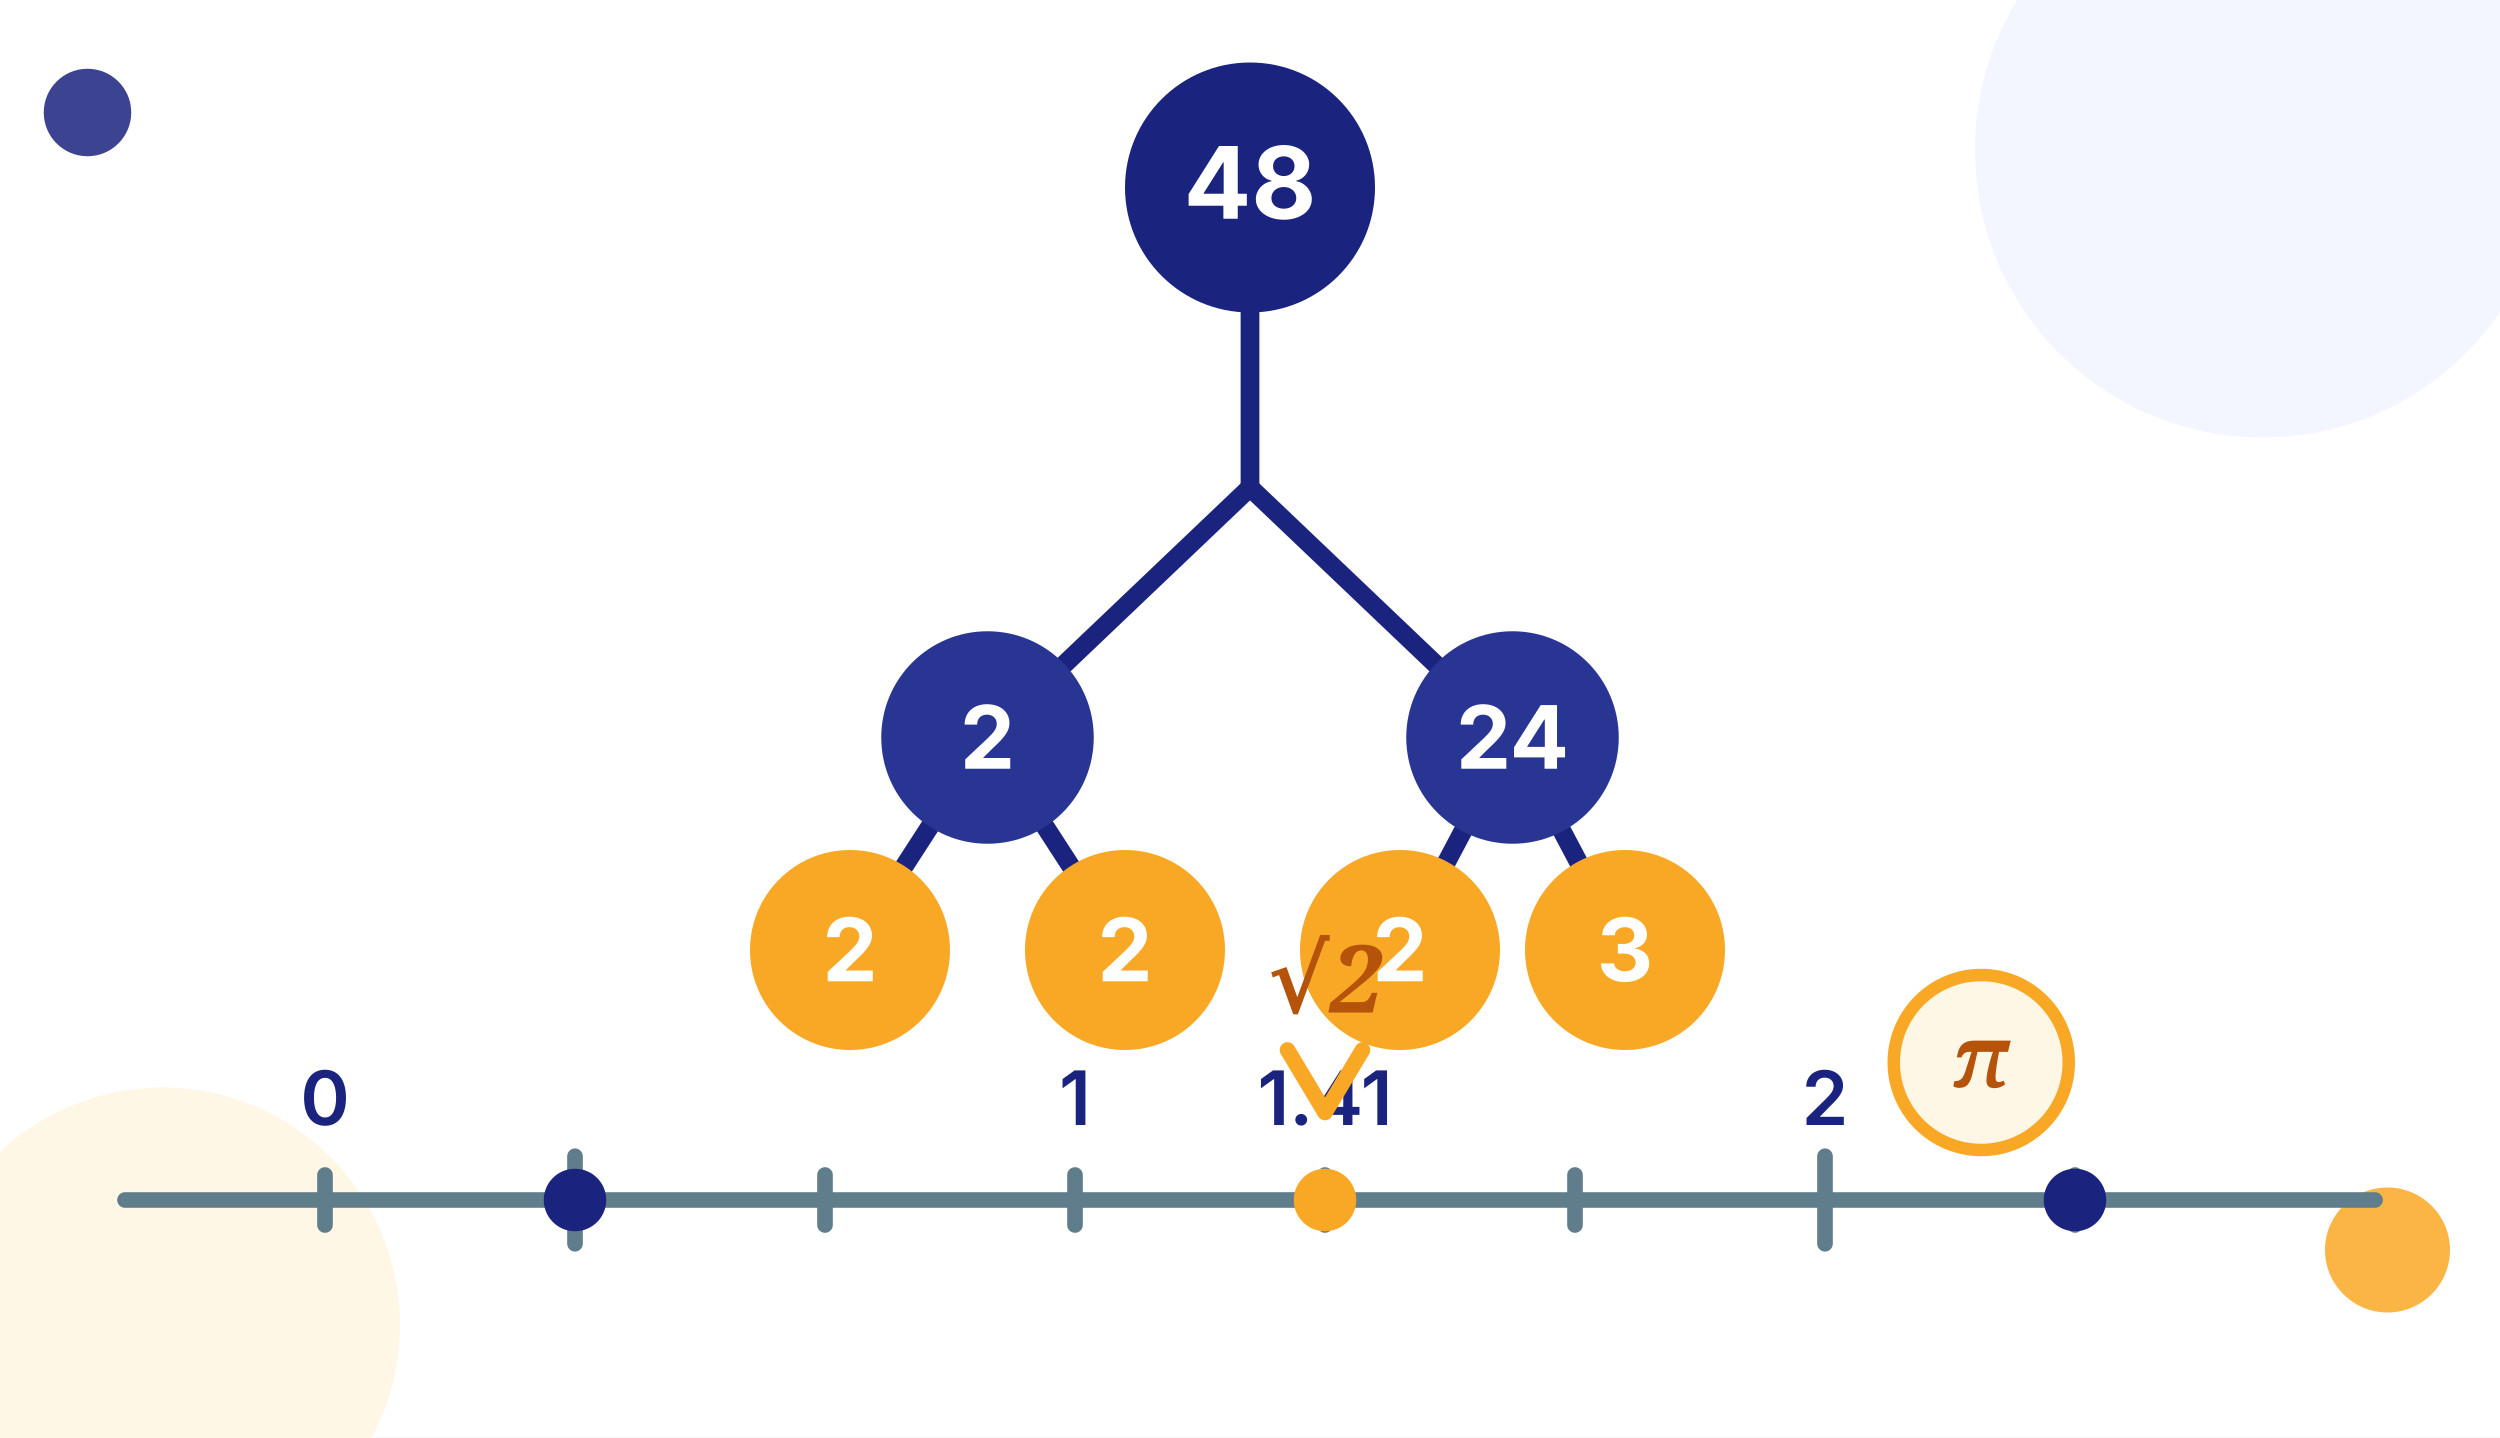
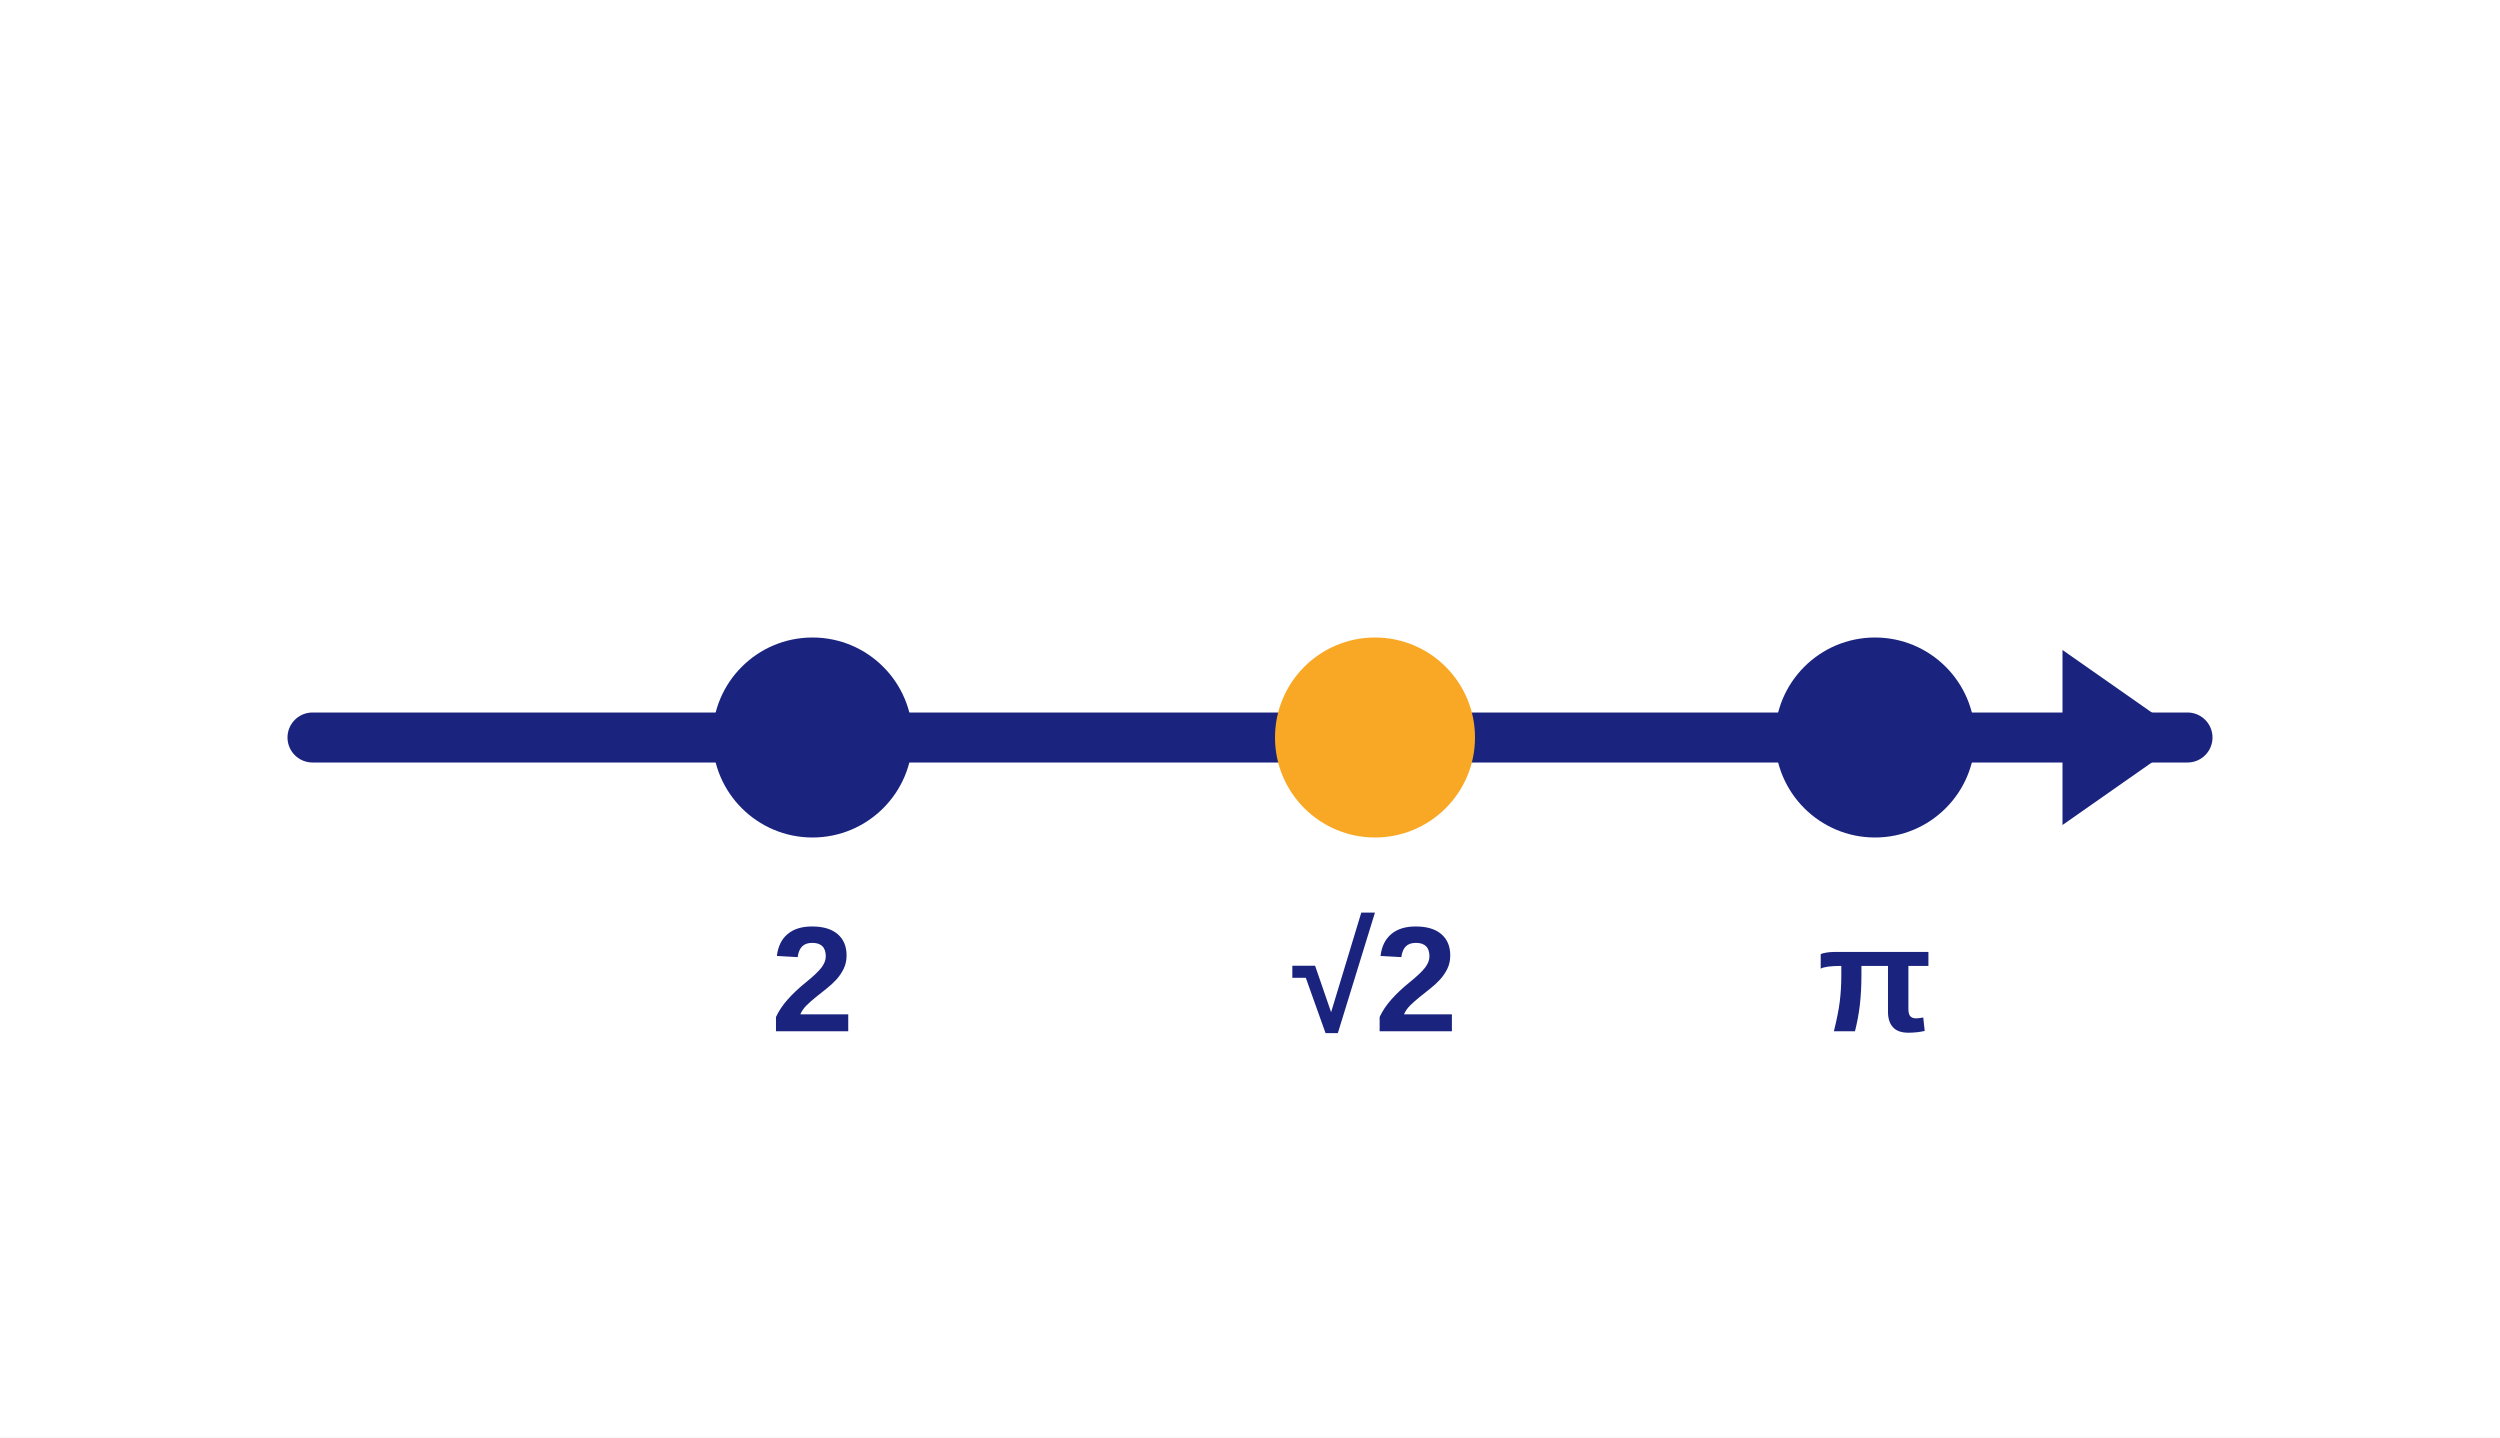
- <svg xmlns="http://www.w3.org/2000/svg" viewBox="0 0 400 230" role="img" aria-label="Real Numbers - prime factorisation tree with number line showing rational and irrational numbers">
+ <svg xmlns="http://www.w3.org/2000/svg" viewBox="0 0 400 230" role="img" aria-label="Real Numbers - simple number line with points">
  <rect width="400" height="230" fill="#ffffff" />
-   <circle cx="362" cy="24" r="46" fill="#f4f6ff" />
-   <circle cx="26" cy="212" r="38" fill="#fff7e6" />
-   <circle cx="382" cy="200" r="10" fill="#f9a825" opacity="0.85" />
-   <circle cx="14" cy="18" r="7" fill="#1a237e" opacity="0.85" />
-   <g stroke="#1a237e" stroke-width="3" fill="none" stroke-linecap="round">
-     <path d="M200 30 L200 78" />
-     <path d="M200 78 L158 118" />
-     <path d="M200 78 L242 118" />
-     <path d="M158 118 L136 152" />
-     <path d="M158 118 L180 152" />
-     <path d="M242 118 L224 152" />
-     <path d="M242 118 L260 152" />
-   </g>
-   <g font-family="Inter,Arial,sans-serif" font-weight="700" text-anchor="middle" fill="#1a237e">
-     <circle cx="200" cy="30" r="20" fill="#1a237e" />
-     <text x="200" y="35" font-size="16" fill="#ffffff">48</text>
-     <circle cx="158" cy="118" r="17" fill="#283593" />
-     <text x="158" y="123" font-size="14" fill="#ffffff">2</text>
-     <circle cx="242" cy="118" r="17" fill="#283593" />
-     <text x="242" y="123" font-size="14" fill="#ffffff">24</text>
-     <circle cx="136" cy="152" r="16" fill="#f9a825" />
-     <text x="136" y="157" font-size="14" fill="#ffffff">2</text>
-     <circle cx="180" cy="152" r="16" fill="#f9a825" />
-     <text x="180" y="157" font-size="14" fill="#ffffff">2</text>
-     <circle cx="224" cy="152" r="16" fill="#f9a825" />
-     <text x="224" y="157" font-size="14" fill="#ffffff">2</text>
-     <circle cx="260" cy="152" r="16" fill="#f9a825" />
-     <text x="260" y="157" font-size="14" fill="#ffffff">3</text>
-   </g>
-   <g stroke="#607d8b" stroke-width="2.5" stroke-linecap="round">
-     <path d="M20 192 L380 192" />
-     <path d="M52 188 L52 196" />
-     <path d="M92 185 L92 199" />
-     <path d="M132 188 L132 196" />
-     <path d="M172 188 L172 196" />
-     <path d="M212 188 L212 196" />
-     <path d="M252 188 L252 196" />
-     <path d="M292 185 L292 199" />
-     <path d="M332 188 L332 196" />
-   </g>
-   <g font-family="Inter,Arial,sans-serif" font-weight="600" text-anchor="middle" fill="#1a237e">
-     <text x="52" y="180" font-size="12">0</text>
-     <text x="172" y="180" font-size="12">1</text>
-     <text x="212" y="180" font-size="12">1.41</text>
-     <text x="292" y="180" font-size="12">2</text>
-   </g>
-   <circle cx="212" cy="192" r="5" fill="#f9a825" />
-   <circle cx="92" cy="192" r="5" fill="#1a237e" />
-   <circle cx="332" cy="192" r="5" fill="#1a237e" />
-   <path d="M212 178 L206 168 M212 178 L218 168" stroke="#f9a825" stroke-width="2.5" fill="none" stroke-linecap="round" />
-   <g font-family="Georgia,serif" font-style="italic" font-weight="700" text-anchor="middle" fill="#b45309">
-     <text x="212" y="162" font-size="15">√2</text>
-   </g>
-   <circle cx="317" cy="170" r="14" fill="#fff7e6" stroke="#f9a825" stroke-width="2" />
-   <g font-family="Georgia,serif" font-style="italic" font-weight="700" text-anchor="middle" fill="#b45309">
-     <text x="317" y="174" font-size="14">π</text>
+   <line x1="50" y1="118" x2="350" y2="118" stroke="#1a237e" stroke-width="8" stroke-linecap="round" />
+   <polygon points="350,118 330,104 330,132" fill="#1a237e" />
+   <circle cx="130" cy="118" r="16" fill="#1a237e" />
+   <circle cx="220" cy="118" r="16" fill="#f9a825" />
+   <circle cx="300" cy="118" r="16" fill="#1a237e" />
+   <g font-family="Arial,sans-serif" font-weight="700" fill="#1a237e" text-anchor="middle">
+     <text x="130" y="165" font-size="24">2</text>
+     <text x="220" y="165" font-size="24">√2</text>
+     <text x="300" y="165" font-size="24">π</text>
  </g>
</svg>
